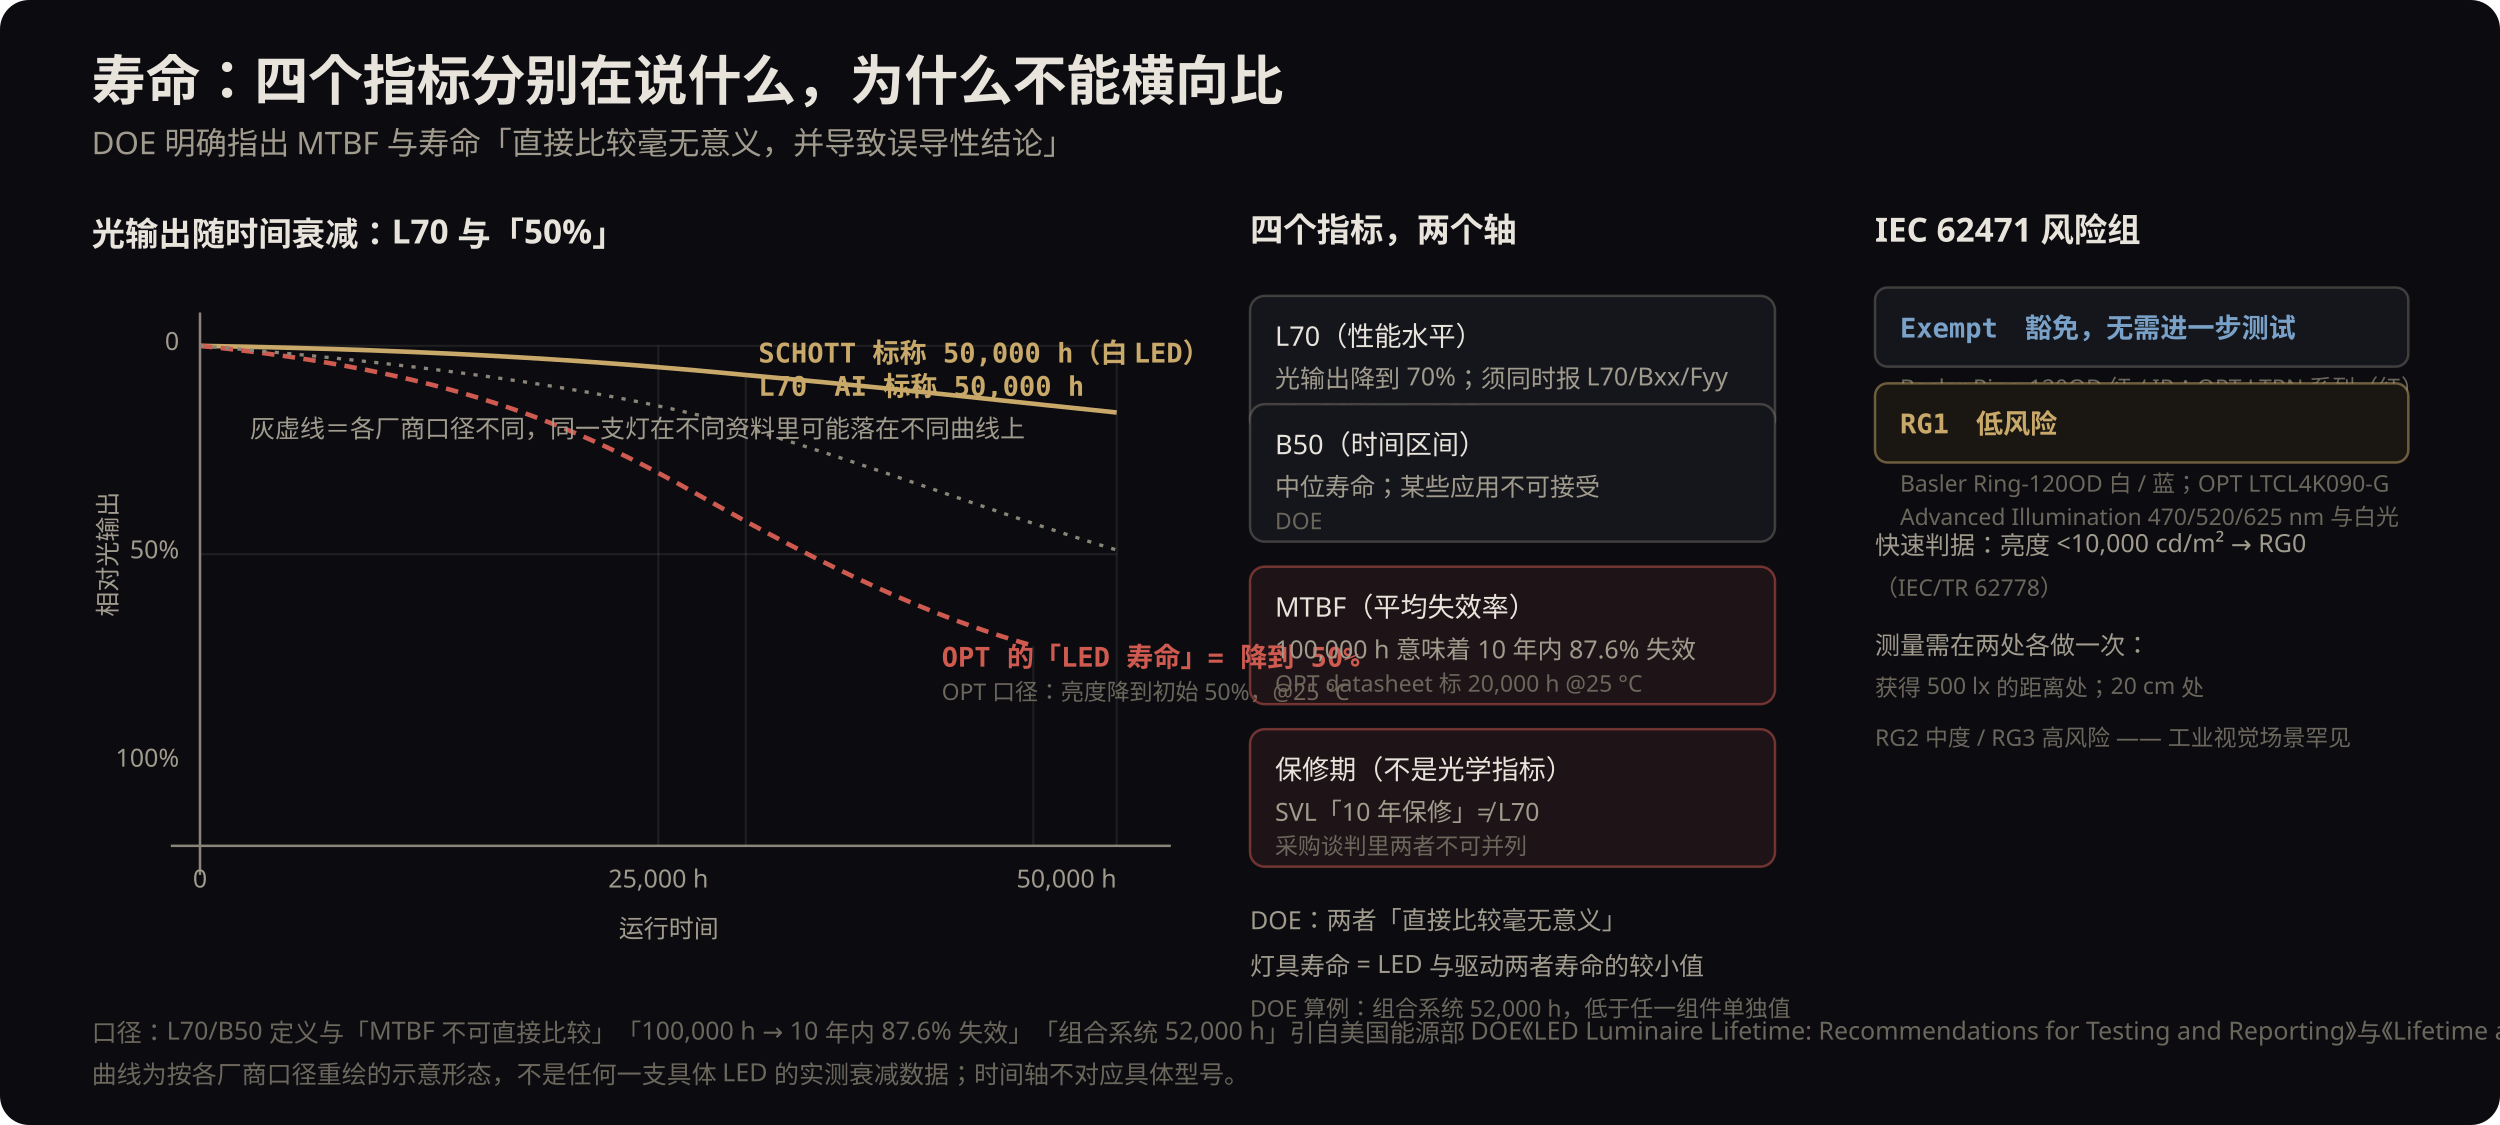
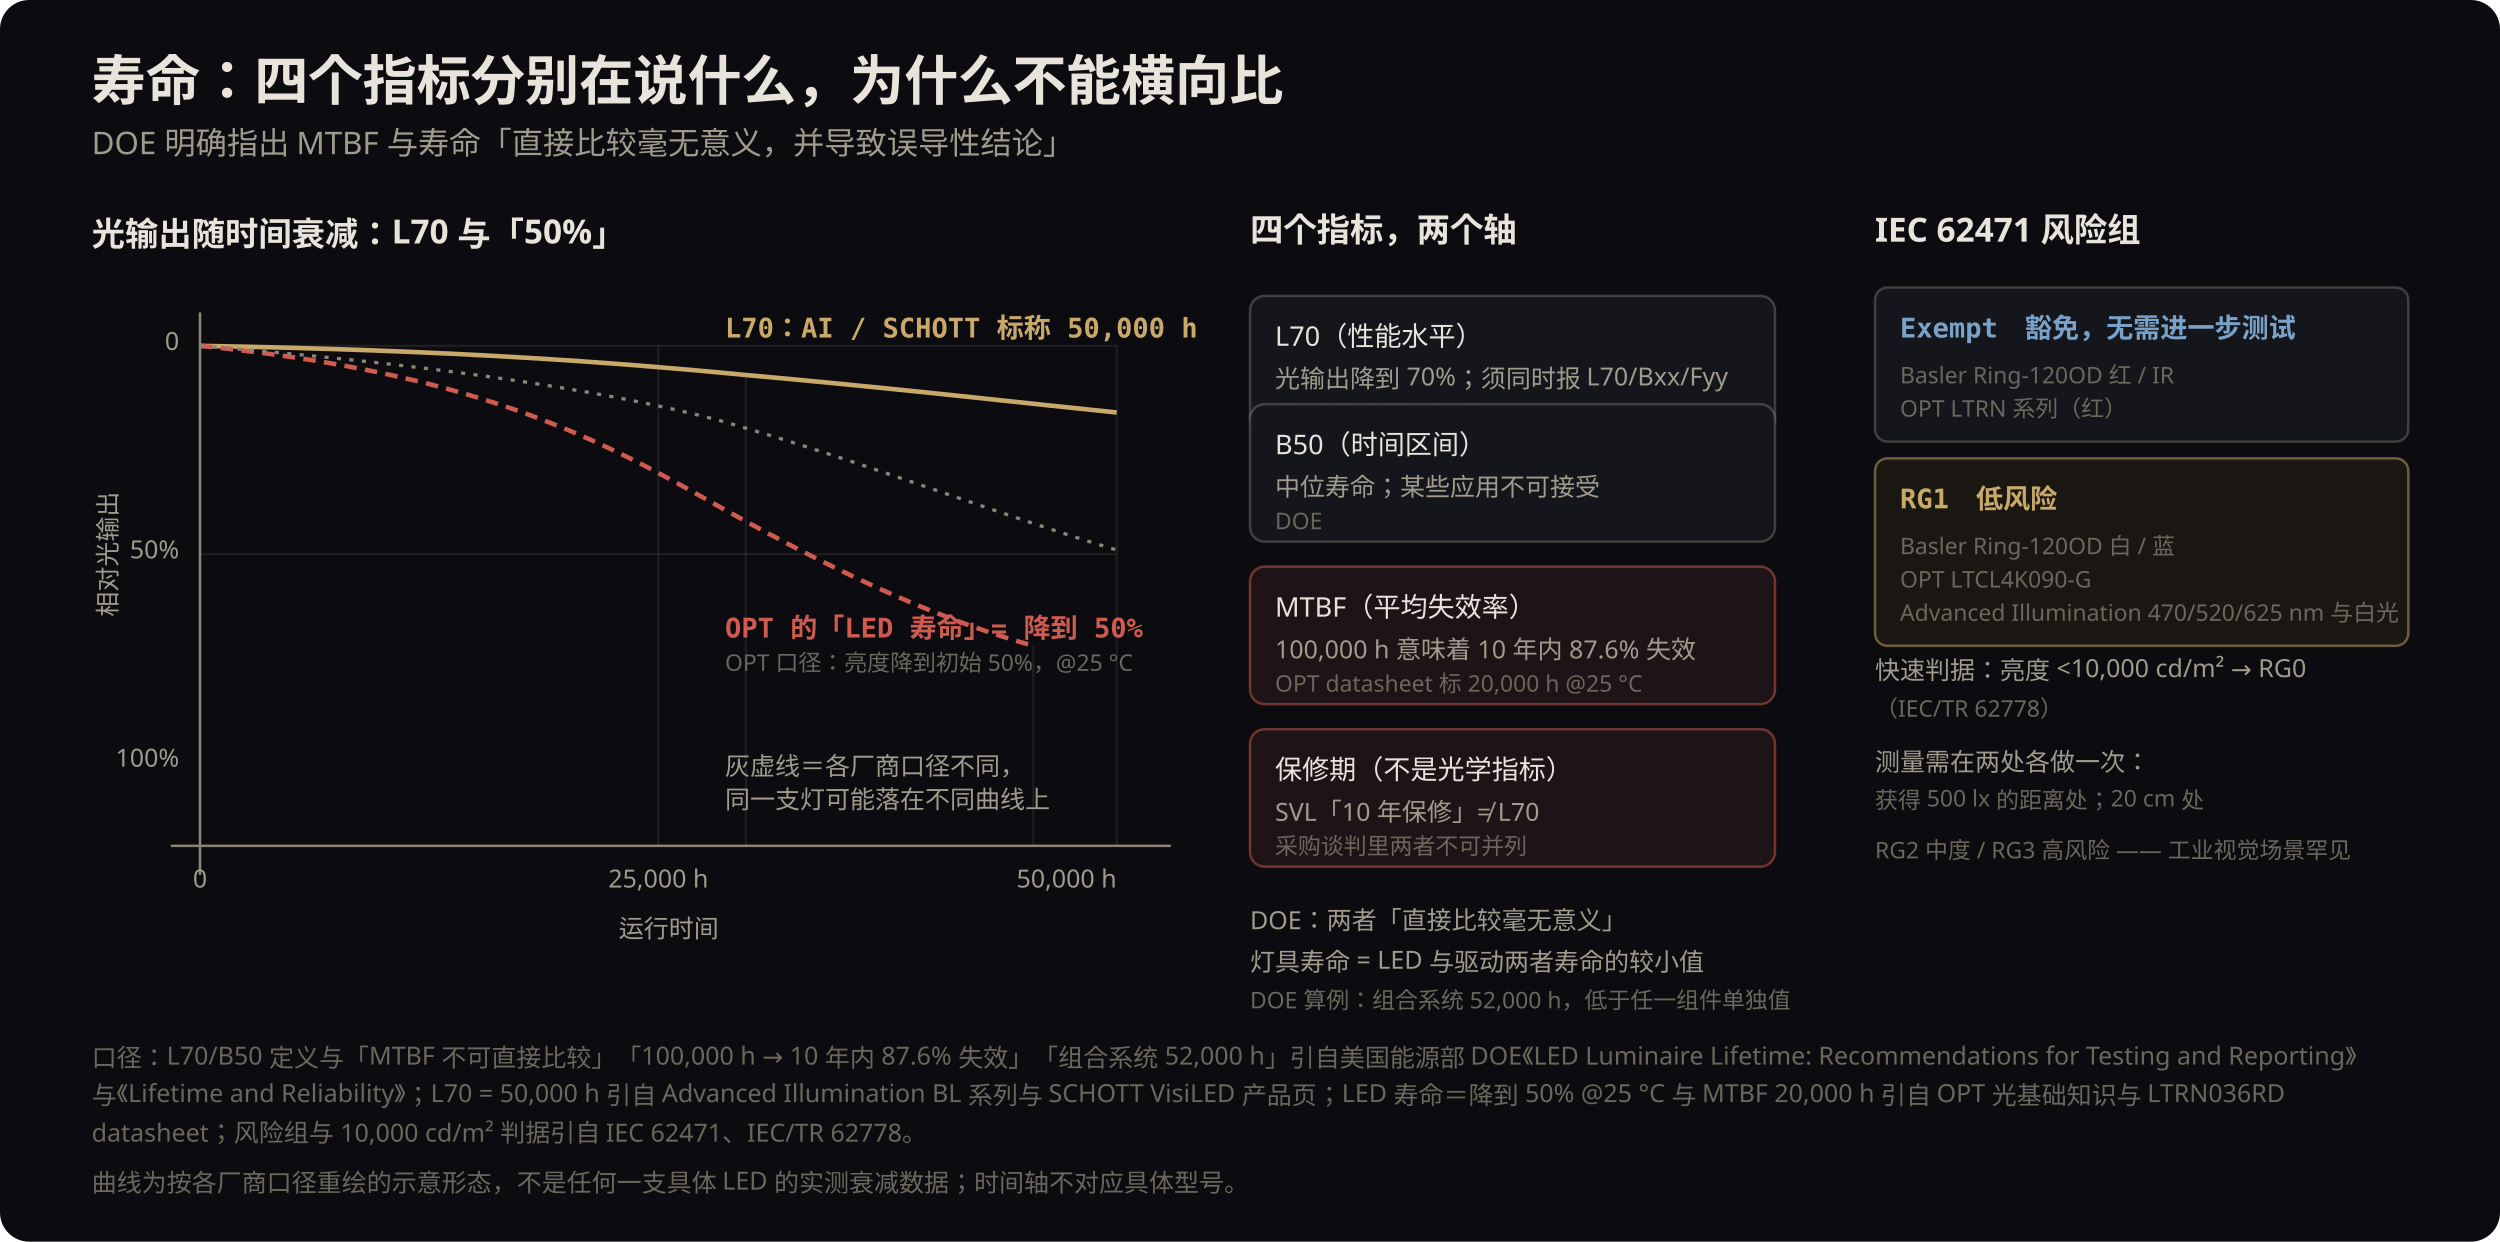
- <svg xmlns="http://www.w3.org/2000/svg" viewBox="0 0 1200 540" width="100%" role="img" aria-label="LED 光源寿命指标 L70、B50、MTBF、保修期与 IEC 62471 风险组">
+ <svg xmlns="http://www.w3.org/2000/svg" viewBox="0 0 1200 596" width="100%" role="img" aria-label="LED 光源寿命指标 L70、B50、MTBF、保修期与 IEC 62471 风险组">
  <style>
    .bg{fill:#0b0b10}
    .ttl{fill:#e8e4dc;font:600 26px 'Noto Sans SC','PingFang SC','Microsoft YaHei',sans-serif}
    .sub{fill:#a09b8d;font:400 15px 'Noto Sans SC','PingFang SC','Microsoft YaHei',sans-serif}
    .hd{fill:#e8e4dc;font:600 16px 'Noto Sans SC','PingFang SC',sans-serif}
    .lb{fill:#e8e4dc;font:400 13px 'Noto Sans SC','PingFang SC',sans-serif}
    .sm{fill:#a09b8d;font:400 12px 'Noto Sans SC','PingFang SC',sans-serif}
    .xs{fill:#6b675c;font:400 11px 'Noto Sans SC','PingFang SC',sans-serif}
    .foot{fill:#6b675c;font:400 12px 'Noto Sans SC','PingFang SC','Microsoft YaHei',sans-serif}
    .mon{fill:#c9a96a;font:600 13px 'JetBrains Mono',Consolas,monospace}
    .moc{fill:#7aa2c8;font:600 13px 'JetBrains Mono',Consolas,monospace}
    .mor{fill:#cf5a50;font:600 13px 'JetBrains Mono',Consolas,monospace}
    .ax{fill:none;stroke:#8a8578;stroke-width:1.2}
    .grid{fill:none;stroke:#8a8578;stroke-opacity:.16;stroke-width:1}
    .c70{fill:none;stroke:#c9a96a;stroke-width:2.2}
    .c50{fill:none;stroke:#cf5a50;stroke-width:2.2;stroke-dasharray:6 4}
    .gray{fill:none;stroke:#8a8578;stroke-width:1.6;stroke-dasharray:2 4}
    .warn{fill:#cf5a50;fill-opacity:.1;stroke:#cf5a50;stroke-opacity:.5;stroke-width:1.2}
    .grp{fill:#14161c;stroke:#8a8578;stroke-opacity:.4;stroke-width:1.2}
  </style>
-   <rect class="bg" x="0" y="0" width="1200" height="540" rx="14" />
-   <text class="ttl" x="44" y="48">寿命：四个指标分别在说什么，为什么不能横向比</text>
-   <text class="sub" x="44" y="74">DOE 明确指出 MTBF 与寿命「直接比较毫无意义，并导致误导性结论」</text>
-   <text class="hd" x="44" y="118">光输出随时间衰减：L70 与「50%」</text>
+   <rect class="bg" x="0" y="0" width="1200" height="596" rx="14" />
+   <text class="ttl" x="44" y="48">寿命：四个指标分别在说什么，为什么不能横向比
+ </text>
+   <text class="sub" x="44" y="74">DOE 明确指出 MTBF 与寿命「直接比较毫无意义，并导致误导性结论」
+ </text>
+   <text class="hd" x="44" y="118">光输出随时间衰减：L70 与「50%」
+ </text>
  <g transform="translate(96,406)">
    <line class="grid" x1="0" y1="-40" x2="0" y2="-240" />
    <line class="grid" x1="0" y1="-140" x2="440" y2="-140" />
    <line class="grid" x1="0" y1="-240" x2="440" y2="-240" />
    <line class="grid" x1="220" y1="0" x2="220" y2="-240" />
    <line class="grid" x1="440" y1="0" x2="440" y2="-240" />
    <line class="ax" x1="-14" y1="0" x2="466" y2="0" />
    <line class="ax" x1="0" y1="14" x2="0" y2="-256" />
-     <text class="sm" x="-10" y="-38" text-anchor="end">100%</text>
-     <text class="sm" x="-10" y="-138" text-anchor="end">50%</text>
-     <text class="sm" x="-10" y="-238" text-anchor="end">0</text>
-     <text class="sm" x="0" y="20" text-anchor="middle">0</text>
-     <text class="sm" x="220" y="20" text-anchor="middle">25,000 h</text>
-     <text class="sm" x="440" y="20" text-anchor="end">50,000 h</text>
-     <text class="sm" x="225" y="44" text-anchor="middle">运行时间</text>
-     <text class="sm" x="-40" y="-140" text-anchor="middle" transform="rotate(-90 -40 -140)">相对光输出</text>
+     <text class="sm" x="-10" y="-38" text-anchor="end">100%
+ </text>
+     <text class="sm" x="-10" y="-138" text-anchor="end">50%
+ </text>
+     <text class="sm" x="-10" y="-238" text-anchor="end">0
+ </text>
+     <text class="sm" x="0" y="20" text-anchor="middle">0
+ </text>
+     <text class="sm" x="220" y="20" text-anchor="middle">25,000 h
+ </text>
+     <text class="sm" x="440" y="20" text-anchor="end">50,000 h
+ </text>
+     <text class="sm" x="225" y="44" text-anchor="middle">运行时间
+ </text>
+     <text class="sm" x="-40" y="-140" text-anchor="middle" transform="rotate(-90 -40 -140)">相对光输出
+ </text>
    <path class="c70" d="M0 -240 C120 -238 200 -232 262 -226 C340 -219 400 -212 440 -208" />
    <path class="c50" d="M0 -240 C120 -228 180 -202 240 -168 C300 -134 350 -110 400 -96" />
    <path class="gray" d="M0 -240 C100 -232 190 -220 250 -204 C320 -184 380 -160 440 -142" />
    <line class="grid" x1="262" y1="0" x2="262" y2="-226" stroke="#c9a96a" stroke-opacity=".5" />
    <line class="grid" x1="400" y1="0" x2="400" y2="-96" stroke="#cf5a50" stroke-opacity=".5" />
-     <text class="mon" x="268" y="-216">L70　AI 标称 50,000 h</text>
-     <text class="mon" x="268" y="-232">SCHOTT 标称 50,000 h（白 LED）</text>
-     <text class="mor" x="356" y="-86">OPT 的「LED 寿命」= 降到 50%</text>
-     <text class="xs" x="356" y="-70">OPT 口径：亮度降到初始 50%，@25 °C</text>
-     <text class="sm" x="24" y="-196" fill="#a09b8d">灰虚线＝各厂商口径不同，同一支灯在不同资料里可能落在不同曲线上</text>
+     <text class="mon" x="252" y="-244">L70：AI / SCHOTT 标称 50,000 h
+ </text>
+     <text class="mor" x="252" y="-100">OPT 的「LED 寿命」= 降到 50%
+ </text>
+     <text class="xs" x="252" y="-84">OPT 口径：亮度降到初始 50%，@25 °C
+ </text>
+     <text class="sm" x="252" y="-34" fill="#a09b8d">灰虚线＝各厂商口径不同，
+ </text>
+     <text class="sm" x="252" y="-18" fill="#a09b8d">同一支灯可能落在不同曲线上
+ </text>
  </g>
  <g transform="translate(600,116)">
-     <text class="hd" x="0" y="0">四个指标，两个轴</text>
+     <text class="hd" x="0" y="0">四个指标，两个轴
+ </text>
    <g transform="translate(0,26)">
      <rect class="grp" x="0" y="0" width="252" height="66" rx="7" />
-       <text class="lb" x="12" y="24">L70（性能水平）</text>
-       <text class="sm" x="12" y="44">光输出降到 70%；须同时报 L70/Bxx/Fyy</text>
-       <text class="xs" x="12" y="60">AI、SCHOTT、DOE</text>
+       <text class="lb" x="12" y="24">L70（性能水平）
+ </text>
+       <text class="sm" x="12" y="44">光输出降到 70%；须同时报 L70/Bxx/Fyy
+ </text>
+       <text class="xs" x="12" y="60">AI、SCHOTT、DOE
+ </text>
    </g>
    <g transform="translate(0,78)">
      <rect class="grp" x="0" y="0" width="252" height="66" rx="7" />
-       <text class="lb" x="12" y="24">B50（时间区间）</text>
-       <text class="sm" x="12" y="44">中位寿命；某些应用不可接受</text>
-       <text class="xs" x="12" y="60">DOE</text>
+       <text class="lb" x="12" y="24">B50（时间区间）
+ </text>
+       <text class="sm" x="12" y="44">中位寿命；某些应用不可接受
+ </text>
+       <text class="xs" x="12" y="60">DOE
+ </text>
    </g>
    <g transform="translate(0,156)">
      <rect class="warn" x="0" y="0" width="252" height="66" rx="7" />
-       <text class="lb" x="12" y="24" fill="#cf5a50">MTBF（平均失效率）</text>
-       <text class="sm" x="12" y="44" fill="#cf5a50">100,000 h 意味着 10 年内 87.6% 失效</text>
-       <text class="xs" x="12" y="60" fill="#cf5a50">OPT datasheet 标 20,000 h @25 °C</text>
+       <text class="lb" x="12" y="24" fill="#cf5a50">MTBF（平均失效率）
+ </text>
+       <text class="sm" x="12" y="44" fill="#cf5a50">100,000 h 意味着 10 年内 87.6% 失效
+ </text>
+       <text class="xs" x="12" y="60" fill="#cf5a50">OPT datasheet 标 20,000 h @25 °C
+ </text>
    </g>
    <g transform="translate(0,234)">
      <rect class="warn" x="0" y="0" width="252" height="66" rx="7" />
-       <text class="lb" x="12" y="24" fill="#cf5a50">保修期（不是光学指标）</text>
-       <text class="sm" x="12" y="44" fill="#cf5a50">SVL「10 年保修」≠ L70</text>
-       <text class="xs" x="12" y="60" fill="#cf5a50">采购谈判里两者不可并列</text>
+       <text class="lb" x="12" y="24" fill="#cf5a50">保修期（不是光学指标）
+ </text>
+       <text class="sm" x="12" y="44" fill="#cf5a50">SVL「10 年保修」≠ L70
+ </text>
+       <text class="xs" x="12" y="60" fill="#cf5a50">采购谈判里两者不可并列
+ </text>
    </g>
-     <text class="sm" x="0" y="330" fill="#cf5a50">DOE：两者「直接比较毫无意义」</text>
-     <text class="sm" x="0" y="352">灯具寿命 = LED 与驱动两者寿命的较小值</text>
-     <text class="xs" x="0" y="372">DOE 算例：组合系统 52,000 h，低于任一组件单独值</text>
+     <text class="sm" x="0" y="330" fill="#cf5a50">DOE：两者「直接比较毫无意义」
+ </text>
+     <text class="sm" x="0" y="350">灯具寿命 = LED 与驱动两者寿命的较小值
+ </text>
+     <text class="xs" x="0" y="368">DOE 算例：组合系统 52,000 h，低于任一组件单独值
+ </text>
  </g>
  <g transform="translate(900,116)">
-     <text class="hd" x="0" y="0">IEC 62471 风险组</text>
+     <text class="hd" x="0" y="0">IEC 62471 风险组
+ </text>
    <g transform="translate(0,22)">
-       <rect class="grp" x="0" y="0" width="256" height="38" rx="6" />
-       <text class="moc" x="12" y="24">Exempt　豁免，无需进一步测试</text>
-       <text class="xs" x="12" y="52">Basler Ring-120OD 红 / IR；OPT LTRN 系列（红）</text>
+       <rect class="grp" x="0" y="0" width="256" height="74" rx="6" />
+       <text class="moc" x="12" y="24">Exempt　豁免，无需进一步测试
+ </text>
+       <text class="xs" x="12" y="46">Basler Ring-120OD 红 / IR
+ </text>
+       <text class="xs" x="12" y="62">OPT LTRN 系列（红）
+ </text>
    </g>
-     <g transform="translate(0,68)">
-       <rect x="0" y="0" width="256" height="38" rx="6" fill="#1a1712" stroke="#c9a96a" stroke-opacity=".5" stroke-width="1.2" />
-       <text class="mon" x="12" y="24">RG1　低风险</text>
-       <text class="xs" x="12" y="52">Basler Ring-120OD 白 / 蓝；OPT LTCL4K090-G</text>
-       <text class="xs" x="12" y="68">Advanced Illumination 470/520/625 nm 与白光</text>
+     <g transform="translate(0,104)">
+       <rect x="0" y="0" width="256" height="90" rx="6" fill="#1a1712" stroke="#c9a96a" stroke-opacity=".5" stroke-width="1.2" />
+       <text class="mon" x="12" y="24">RG1　低风险
+ </text>
+       <text class="xs" x="12" y="46">Basler Ring-120OD 白 / 蓝
+ </text>
+       <text class="xs" x="12" y="62">OPT LTCL4K090-G
+ </text>
+       <text class="xs" x="12" y="78">Advanced Illumination 470/520/625 nm 与白光
+ </text>
    </g>
-     <g transform="translate(0,150)">
-       <text class="sm" x="0" y="0">快速判据：亮度 &lt;10,000 cd/m² → RG0</text>
-       <text class="xs" x="0" y="20">（IEC/TR 62778）</text>
-       <text class="sm" x="0" y="48">测量需在两处各做一次：</text>
-       <text class="xs" x="0" y="68">获得 500 lx 的距离处；20 cm 处</text>
-       <text class="xs" x="0" y="92">RG2 中度 / RG3 高风险 —— 工业视觉场景罕见</text>
+     <g transform="translate(0,210)">
+       <text class="sm" x="0" y="0">快速判据：亮度 &lt;10,000 cd/m² → RG0
+ </text>
+       <text class="xs" x="0" y="18">（IEC/TR 62778）
+ </text>
+       <text class="sm" x="0" y="44">测量需在两处各做一次：
+ </text>
+       <text class="xs" x="0" y="62">获得 500 lx 的距离处；20 cm 处
+ </text>
+       <text class="xs" x="0" y="86">RG2 中度 / RG3 高风险 —— 工业视觉场景罕见
+ </text>
    </g>
  </g>
-   <text class="foot" x="44" y="500">口径：L70/B50 定义与「MTBF 不可直接比较」「100,000 h → 10 年内 87.6% 失效」「组合系统 52,000 h」引自美国能源部 DOE《LED Luminaire Lifetime: Recommendations for Testing and Reporting》与《Lifetime and Reliability》；L70 = 50,000 h 引自 Advanced Illumination BL 系列与 SCHOTT VisiLED 产品页；LED 寿命＝降到 50% @25 °C 与 MTBF 20,000 h 引自 OPT 光基础知识与 LTRN036RD datasheet；风险组与 10,000 cd/m² 判据引自 IEC 62471、IEC/TR 62778。</text>
-   <text class="foot" x="44" y="520">曲线为按各厂商口径重绘的示意形态，不是任何一支具体 LED 的实测衰减数据；时间轴不对应具体型号。</text>
+   <text class="foot" x="44" y="512">口径：L70/B50 定义与「MTBF 不可直接比较」「100,000 h → 10 年内 87.6% 失效」「组合系统 52,000 h」引自美国能源部 DOE《LED Luminaire Lifetime: Recommendations for Testing and Reporting》
+ </text>
+   <text class="foot" x="44" y="530">与《Lifetime and Reliability》；L70 = 50,000 h 引自 Advanced Illumination BL 系列与 SCHOTT VisiLED 产品页；LED 寿命＝降到 50% @25 °C 与 MTBF 20,000 h 引自 OPT 光基础知识与 LTRN036RD
+ </text>
+   <text class="foot" x="44" y="548">datasheet；风险组与 10,000 cd/m² 判据引自 IEC 62471、IEC/TR 62778。
+ </text>
+   <text class="foot" x="44" y="572">曲线为按各厂商口径重绘的示意形态，不是任何一支具体 LED 的实测衰减数据；时间轴不对应具体型号。
+ </text>
</svg>
